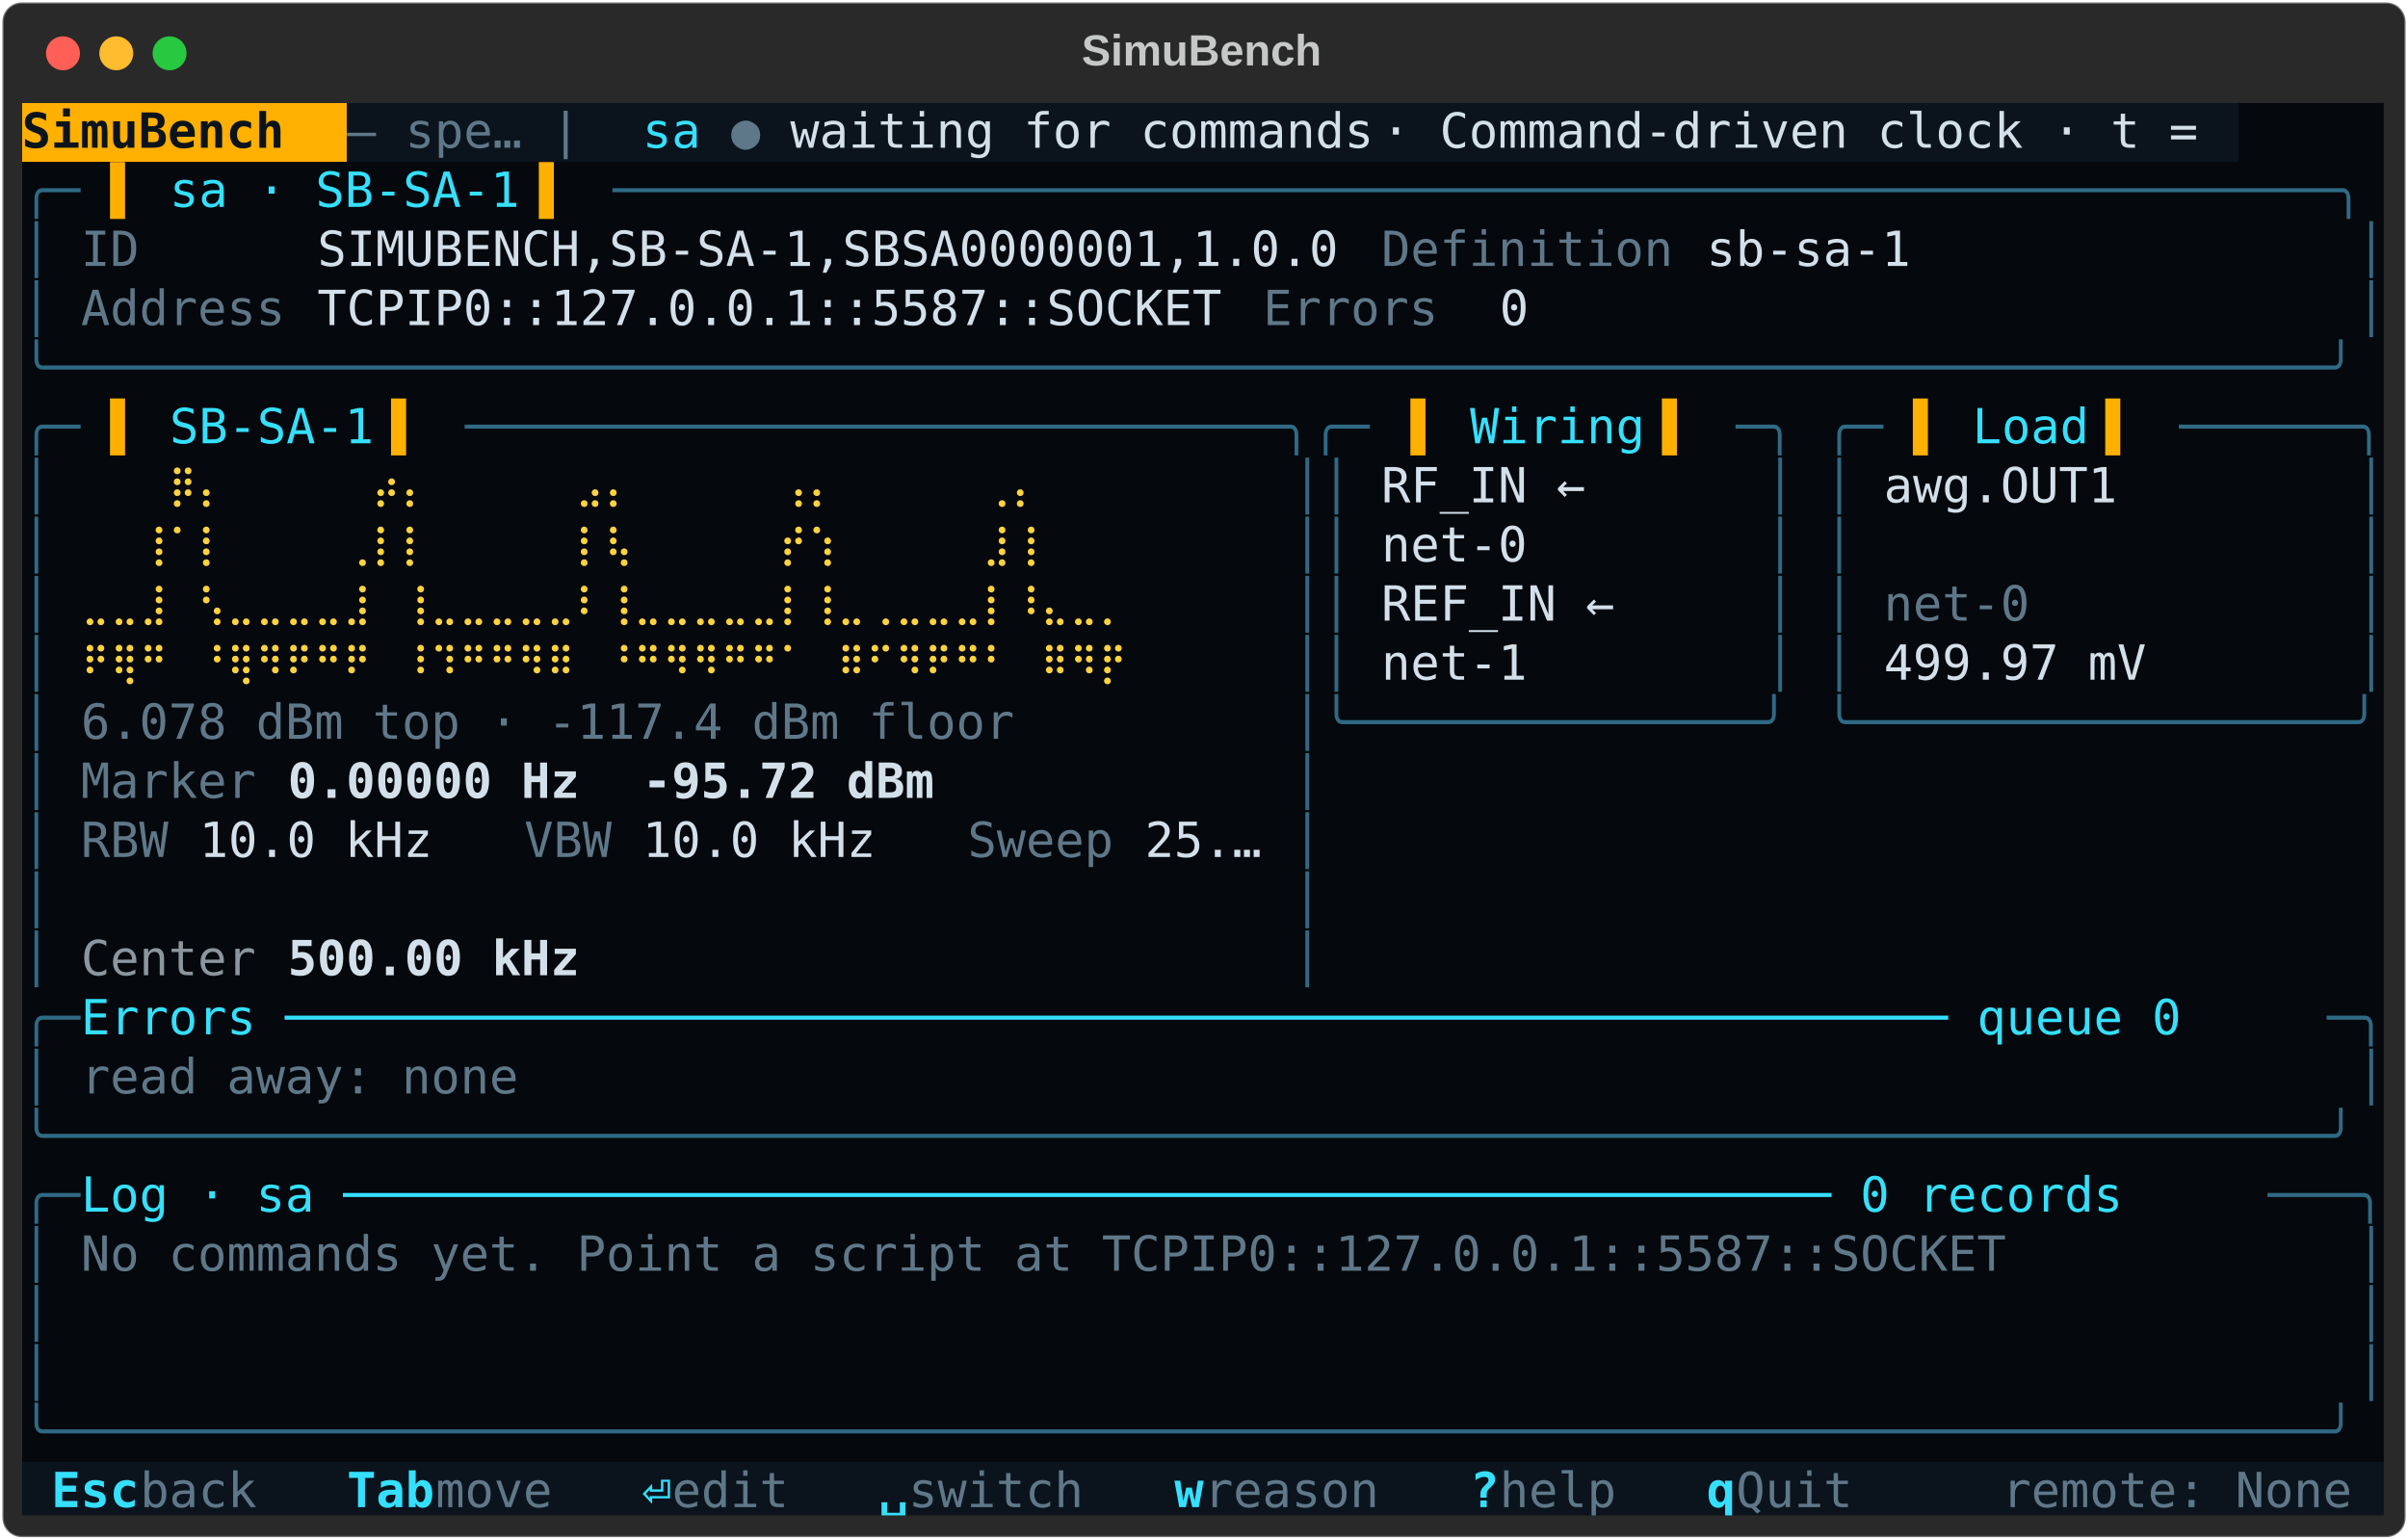
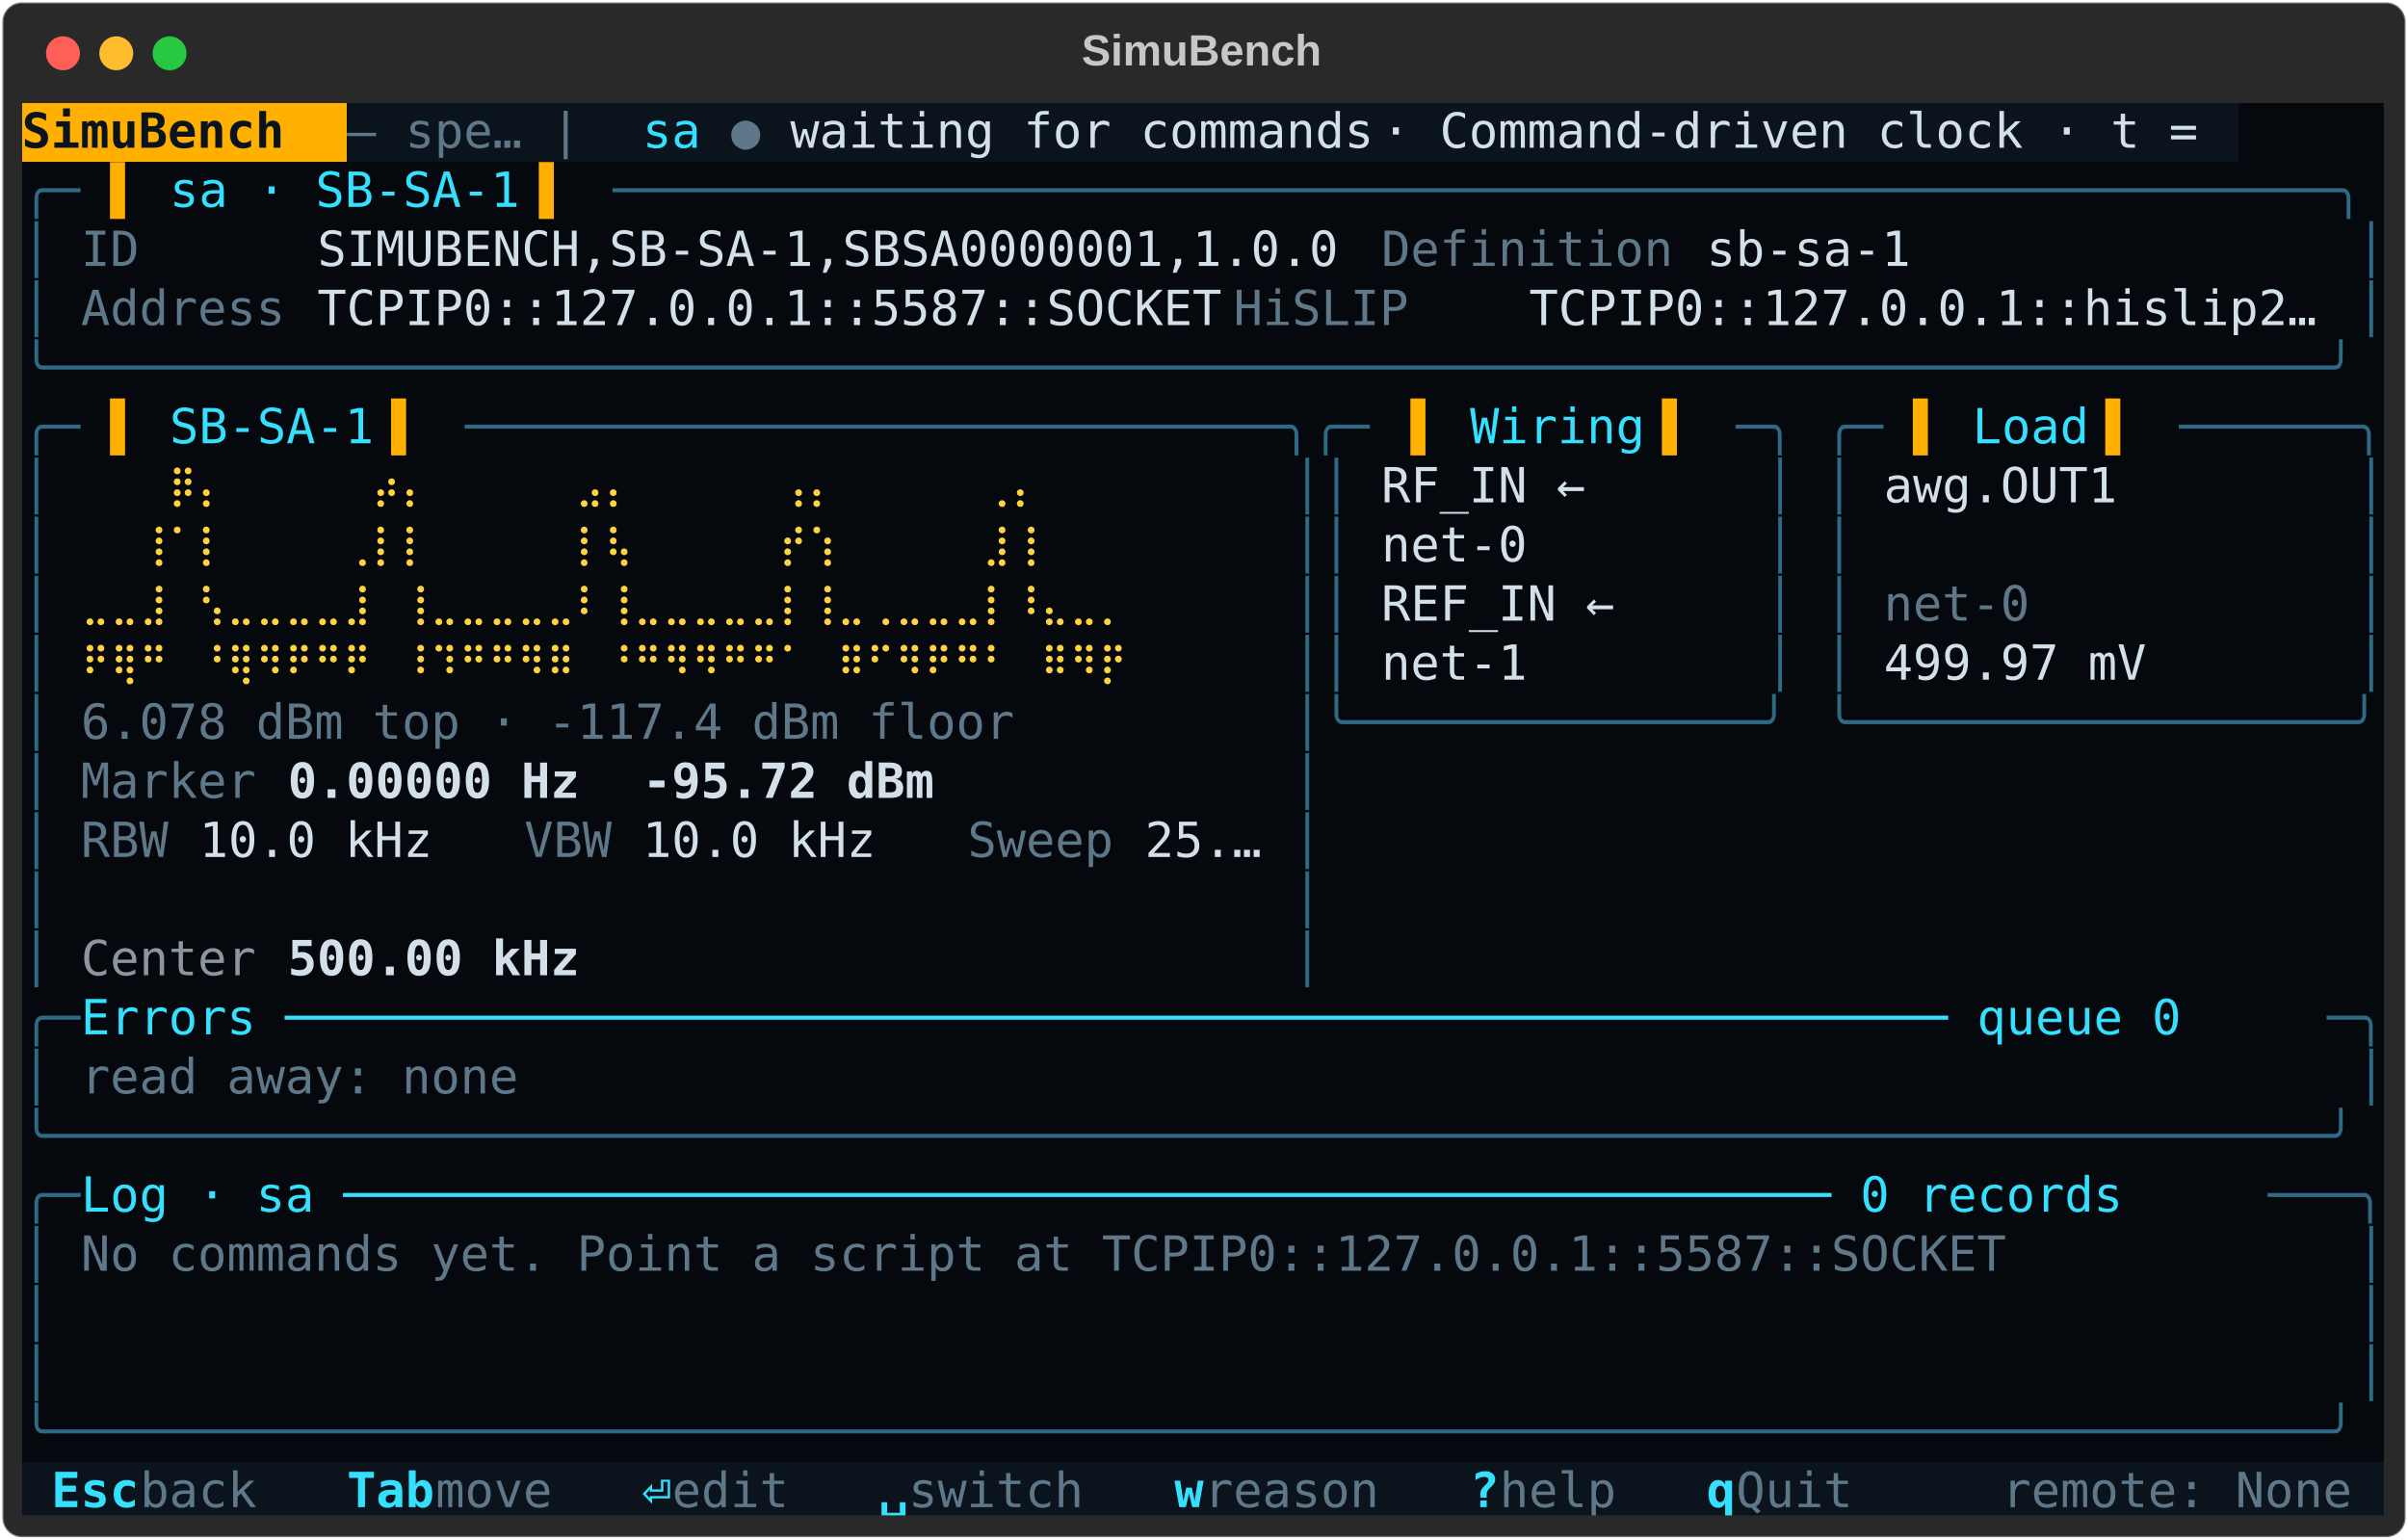
<svg xmlns="http://www.w3.org/2000/svg" class="rich-terminal" viewBox="0 0 994 635.6">
  <style>

    @font-face {
        font-family: "Fira Code";
        src: local("FiraCode-Regular"),
                url("https://cdnjs.cloudflare.com/ajax/libs/firacode/6.2.0/woff2/FiraCode-Regular.woff2") format("woff2"),
                url("https://cdnjs.cloudflare.com/ajax/libs/firacode/6.2.0/woff/FiraCode-Regular.woff") format("woff");
        font-style: normal;
        font-weight: 400;
    }
    @font-face {
        font-family: "Fira Code";
        src: local("FiraCode-Bold"),
                url("https://cdnjs.cloudflare.com/ajax/libs/firacode/6.2.0/woff2/FiraCode-Bold.woff2") format("woff2"),
                url("https://cdnjs.cloudflare.com/ajax/libs/firacode/6.2.0/woff/FiraCode-Bold.woff") format("woff");
        font-style: bold;
        font-weight: 700;
    }

    .terminal-matrix {
        font-family: Fira Code, monospace;
        font-size: 20px;
        line-height: 24.4px;
        font-variant-east-asian: full-width;
    }

    .terminal-title {
        font-size: 18px;
        font-weight: bold;
        font-family: arial;
    }

    .terminal-r1 { fill: #0b141c;font-weight: bold }
.terminal-r2 { fill: #5f7889 }
.terminal-r3 { fill: #35e0ff }
.terminal-r4 { fill: #d3e0ea }
.terminal-r5 { fill: #c5c8c6 }
.terminal-r6 { fill: #2f6a85 }
.terminal-r7 { fill: #ffb000 }
.terminal-r8 { fill: #ffd23f }
.terminal-r9 { fill: #d3e0ea;font-weight: bold }
.terminal-r10 { fill: #8c969e }
.terminal-r11 { fill: #35e0ff;font-weight: bold }
    </style>
  <defs>
    <clipPath id="terminal-clip-terminal">
      <rect x="0" y="0" width="975.0" height="584.6" />
    </clipPath>
    <clipPath id="terminal-line-0">
      <rect x="0" y="1.5" width="976" height="24.65" />
    </clipPath>
    <clipPath id="terminal-line-1">
      <rect x="0" y="25.9" width="976" height="24.65" />
    </clipPath>
    <clipPath id="terminal-line-2">
      <rect x="0" y="50.3" width="976" height="24.65" />
    </clipPath>
    <clipPath id="terminal-line-3">
      <rect x="0" y="74.7" width="976" height="24.65" />
    </clipPath>
    <clipPath id="terminal-line-4">
      <rect x="0" y="99.1" width="976" height="24.65" />
    </clipPath>
    <clipPath id="terminal-line-5">
      <rect x="0" y="123.5" width="976" height="24.65" />
    </clipPath>
    <clipPath id="terminal-line-6">
      <rect x="0" y="147.9" width="976" height="24.65" />
    </clipPath>
    <clipPath id="terminal-line-7">
      <rect x="0" y="172.3" width="976" height="24.65" />
    </clipPath>
    <clipPath id="terminal-line-8">
      <rect x="0" y="196.7" width="976" height="24.65" />
    </clipPath>
    <clipPath id="terminal-line-9">
      <rect x="0" y="221.1" width="976" height="24.65" />
    </clipPath>
    <clipPath id="terminal-line-10">
      <rect x="0" y="245.5" width="976" height="24.65" />
    </clipPath>
    <clipPath id="terminal-line-11">
      <rect x="0" y="269.9" width="976" height="24.65" />
    </clipPath>
    <clipPath id="terminal-line-12">
      <rect x="0" y="294.3" width="976" height="24.65" />
    </clipPath>
    <clipPath id="terminal-line-13">
      <rect x="0" y="318.7" width="976" height="24.65" />
    </clipPath>
    <clipPath id="terminal-line-14">
      <rect x="0" y="343.1" width="976" height="24.65" />
    </clipPath>
    <clipPath id="terminal-line-15">
      <rect x="0" y="367.5" width="976" height="24.65" />
    </clipPath>
    <clipPath id="terminal-line-16">
      <rect x="0" y="391.9" width="976" height="24.65" />
    </clipPath>
    <clipPath id="terminal-line-17">
      <rect x="0" y="416.3" width="976" height="24.65" />
    </clipPath>
    <clipPath id="terminal-line-18">
      <rect x="0" y="440.7" width="976" height="24.65" />
    </clipPath>
    <clipPath id="terminal-line-19">
      <rect x="0" y="465.1" width="976" height="24.65" />
    </clipPath>
    <clipPath id="terminal-line-20">
      <rect x="0" y="489.5" width="976" height="24.65" />
    </clipPath>
    <clipPath id="terminal-line-21">
      <rect x="0" y="513.9" width="976" height="24.65" />
    </clipPath>
    <clipPath id="terminal-line-22">
      <rect x="0" y="538.3" width="976" height="24.65" />
    </clipPath>
  </defs>
  <rect fill="#292929" stroke="rgba(255,255,255,0.35)" stroke-width="1" x="1" y="1" width="992" height="633.6" rx="8" />
  <text class="terminal-title" fill="#c5c8c6" text-anchor="middle" x="496" y="27">SimuBench</text>
  <g transform="translate(26,22)">
    <circle cx="0" cy="0" r="7" fill="#ff5f57" />
    <circle cx="22" cy="0" r="7" fill="#febc2e" />
    <circle cx="44" cy="0" r="7" fill="#28c840" />
  </g>
  <g transform="translate(9, 41)" clip-path="url(#terminal-clip-terminal)">
    <rect fill="#ffb000" x="0" y="1.5" width="134.2" height="24.65" shape-rendering="crispEdges" />
    <rect fill="#0b141c" x="134.2" y="1.5" width="122" height="24.65" shape-rendering="crispEdges" />
    <rect fill="#0b141c" x="256.2" y="1.5" width="24.4" height="24.65" shape-rendering="crispEdges" />
    <rect fill="#0b141c" x="280.6" y="1.5" width="12.2" height="24.65" shape-rendering="crispEdges" />
    <rect fill="#0b141c" x="292.8" y="1.5" width="24.4" height="24.65" shape-rendering="crispEdges" />
    <rect fill="#0b141c" x="317.2" y="1.5" width="244" height="24.65" shape-rendering="crispEdges" />
    <rect fill="#0b141c" x="561.2" y="1.5" width="353.8" height="24.65" shape-rendering="crispEdges" />
    <rect fill="#05080c" x="915" y="1.5" width="61" height="24.65" shape-rendering="crispEdges" />
    <rect fill="#05080c" x="0" y="25.9" width="24.4" height="24.65" shape-rendering="crispEdges" />
    <rect fill="#05080c" x="24.4" y="25.9" width="12.2" height="24.65" shape-rendering="crispEdges" />
    <rect fill="#05080c" x="36.6" y="25.9" width="24.4" height="24.65" shape-rendering="crispEdges" />
    <rect fill="#05080c" x="61" y="25.9" width="146.4" height="24.65" shape-rendering="crispEdges" />
    <rect fill="#05080c" x="207.4" y="25.9" width="24.4" height="24.65" shape-rendering="crispEdges" />
    <rect fill="#05080c" x="231.8" y="25.9" width="12.2" height="24.65" shape-rendering="crispEdges" />
    <rect fill="#05080c" x="244" y="25.9" width="732" height="24.65" shape-rendering="crispEdges" />
    <rect fill="#05080c" x="0" y="50.3" width="12.2" height="24.65" shape-rendering="crispEdges" />
    <rect fill="#05080c" x="12.2" y="50.3" width="12.2" height="24.65" shape-rendering="crispEdges" />
    <rect fill="#05080c" x="24.4" y="50.3" width="97.6" height="24.65" shape-rendering="crispEdges" />
    <rect fill="#05080c" x="122" y="50.3" width="439.2" height="24.65" shape-rendering="crispEdges" />
    <rect fill="#05080c" x="561.2" y="50.3" width="134.2" height="24.65" shape-rendering="crispEdges" />
    <rect fill="#05080c" x="695.4" y="50.3" width="256.2" height="24.65" shape-rendering="crispEdges" />
    <rect fill="#05080c" x="951.6" y="50.3" width="12.2" height="24.65" shape-rendering="crispEdges" />
    <rect fill="#05080c" x="963.8" y="50.3" width="12.2" height="24.65" shape-rendering="crispEdges" />
    <rect fill="#05080c" x="0" y="74.7" width="12.2" height="24.65" shape-rendering="crispEdges" />
    <rect fill="#05080c" x="12.2" y="74.7" width="12.2" height="24.65" shape-rendering="crispEdges" />
    <rect fill="#05080c" x="24.4" y="74.7" width="97.6" height="24.65" shape-rendering="crispEdges" />
-     <rect fill="#05080c" x="122" y="74.7" width="390.4" height="24.65" shape-rendering="crispEdges" />
-     <rect fill="#05080c" x="512.4" y="74.7" width="97.6" height="24.65" shape-rendering="crispEdges" />
-     <rect fill="#05080c" x="610" y="74.7" width="341.6" height="24.65" shape-rendering="crispEdges" />
+     <rect fill="#05080c" x="122" y="74.7" width="378.2" height="24.65" shape-rendering="crispEdges" />
+     <rect fill="#05080c" x="500.2" y="74.7" width="122" height="24.65" shape-rendering="crispEdges" />
+     <rect fill="#05080c" x="622.2" y="74.7" width="329.4" height="24.65" shape-rendering="crispEdges" />
    <rect fill="#05080c" x="951.6" y="74.7" width="12.2" height="24.65" shape-rendering="crispEdges" />
    <rect fill="#05080c" x="963.8" y="74.7" width="12.2" height="24.65" shape-rendering="crispEdges" />
    <rect fill="#05080c" x="0" y="99.1" width="976" height="24.65" shape-rendering="crispEdges" />
    <rect fill="#05080c" x="0" y="123.5" width="24.4" height="24.65" shape-rendering="crispEdges" />
    <rect fill="#05080c" x="24.4" y="123.5" width="12.2" height="24.65" shape-rendering="crispEdges" />
    <rect fill="#05080c" x="36.6" y="123.5" width="24.4" height="24.65" shape-rendering="crispEdges" />
    <rect fill="#05080c" x="61" y="123.5" width="85.4" height="24.65" shape-rendering="crispEdges" />
    <rect fill="#05080c" x="146.4" y="123.5" width="24.4" height="24.65" shape-rendering="crispEdges" />
    <rect fill="#05080c" x="170.8" y="123.5" width="12.2" height="24.65" shape-rendering="crispEdges" />
    <rect fill="#05080c" x="183" y="123.5" width="378.2" height="24.65" shape-rendering="crispEdges" />
    <rect fill="#05080c" x="561.2" y="123.5" width="12.2" height="24.65" shape-rendering="crispEdges" />
    <rect fill="#05080c" x="573.4" y="123.5" width="24.4" height="24.65" shape-rendering="crispEdges" />
    <rect fill="#05080c" x="597.8" y="123.5" width="73.2" height="24.65" shape-rendering="crispEdges" />
    <rect fill="#05080c" x="671" y="123.5" width="24.4" height="24.65" shape-rendering="crispEdges" />
    <rect fill="#05080c" x="695.4" y="123.5" width="12.2" height="24.65" shape-rendering="crispEdges" />
    <rect fill="#05080c" x="707.6" y="123.5" width="24.4" height="24.65" shape-rendering="crispEdges" />
    <rect fill="#05080c" x="732" y="123.5" width="12.2" height="24.65" shape-rendering="crispEdges" />
    <rect fill="#05080c" x="744.2" y="123.5" width="24.4" height="24.65" shape-rendering="crispEdges" />
    <rect fill="#05080c" x="768.6" y="123.5" width="12.2" height="24.65" shape-rendering="crispEdges" />
    <rect fill="#05080c" x="780.8" y="123.5" width="24.4" height="24.65" shape-rendering="crispEdges" />
    <rect fill="#05080c" x="805.2" y="123.5" width="48.8" height="24.65" shape-rendering="crispEdges" />
    <rect fill="#05080c" x="854" y="123.5" width="24.4" height="24.65" shape-rendering="crispEdges" />
    <rect fill="#05080c" x="878.4" y="123.5" width="12.2" height="24.65" shape-rendering="crispEdges" />
    <rect fill="#05080c" x="890.6" y="123.5" width="85.4" height="24.65" shape-rendering="crispEdges" />
    <rect fill="#05080c" x="0" y="147.9" width="12.2" height="24.65" shape-rendering="crispEdges" />
    <rect fill="#05080c" x="12.2" y="147.9" width="12.2" height="24.65" shape-rendering="crispEdges" />
    <rect fill="#05080c" x="24.4" y="147.9" width="439.2" height="24.65" shape-rendering="crispEdges" />
    <rect fill="#05080c" x="463.6" y="147.9" width="48.8" height="24.65" shape-rendering="crispEdges" />
    <rect fill="#05080c" x="512.4" y="147.9" width="12.2" height="24.65" shape-rendering="crispEdges" />
    <rect fill="#05080c" x="524.6" y="147.9" width="24.4" height="24.65" shape-rendering="crispEdges" />
    <rect fill="#05080c" x="549" y="147.9" width="12.2" height="24.65" shape-rendering="crispEdges" />
    <rect fill="#05080c" x="561.2" y="147.9" width="85.4" height="24.65" shape-rendering="crispEdges" />
    <rect fill="#05080c" x="646.6" y="147.9" width="73.2" height="24.65" shape-rendering="crispEdges" />
    <rect fill="#05080c" x="719.8" y="147.9" width="12.2" height="24.65" shape-rendering="crispEdges" />
    <rect fill="#05080c" x="732" y="147.9" width="12.2" height="24.65" shape-rendering="crispEdges" />
    <rect fill="#05080c" x="744.2" y="147.9" width="12.2" height="24.65" shape-rendering="crispEdges" />
    <rect fill="#05080c" x="756.4" y="147.9" width="12.2" height="24.65" shape-rendering="crispEdges" />
    <rect fill="#05080c" x="768.6" y="147.9" width="170.8" height="24.65" shape-rendering="crispEdges" />
    <rect fill="#05080c" x="939.4" y="147.9" width="24.4" height="24.65" shape-rendering="crispEdges" />
    <rect fill="#05080c" x="963.8" y="147.9" width="12.2" height="24.65" shape-rendering="crispEdges" />
    <rect fill="#05080c" x="0" y="172.3" width="12.2" height="24.65" shape-rendering="crispEdges" />
    <rect fill="#05080c" x="12.2" y="172.3" width="12.2" height="24.65" shape-rendering="crispEdges" />
    <rect fill="#05080c" x="24.4" y="172.3" width="439.2" height="24.65" shape-rendering="crispEdges" />
    <rect fill="#05080c" x="463.6" y="172.3" width="48.8" height="24.65" shape-rendering="crispEdges" />
    <rect fill="#05080c" x="512.4" y="172.3" width="12.2" height="24.65" shape-rendering="crispEdges" />
    <rect fill="#05080c" x="524.6" y="172.3" width="24.4" height="24.65" shape-rendering="crispEdges" />
    <rect fill="#05080c" x="549" y="172.3" width="12.2" height="24.65" shape-rendering="crispEdges" />
    <rect fill="#05080c" x="561.2" y="172.3" width="73.2" height="24.65" shape-rendering="crispEdges" />
    <rect fill="#05080c" x="634.4" y="172.3" width="85.4" height="24.65" shape-rendering="crispEdges" />
    <rect fill="#05080c" x="719.8" y="172.3" width="12.2" height="24.65" shape-rendering="crispEdges" />
    <rect fill="#05080c" x="732" y="172.3" width="12.2" height="24.65" shape-rendering="crispEdges" />
    <rect fill="#05080c" x="744.2" y="172.3" width="12.2" height="24.65" shape-rendering="crispEdges" />
    <rect fill="#05080c" x="756.4" y="172.3" width="12.2" height="24.65" shape-rendering="crispEdges" />
    <rect fill="#05080c" x="768.6" y="172.3" width="170.8" height="24.65" shape-rendering="crispEdges" />
    <rect fill="#05080c" x="939.4" y="172.3" width="24.4" height="24.65" shape-rendering="crispEdges" />
    <rect fill="#05080c" x="963.8" y="172.3" width="12.2" height="24.65" shape-rendering="crispEdges" />
    <rect fill="#05080c" x="0" y="196.7" width="12.2" height="24.65" shape-rendering="crispEdges" />
    <rect fill="#05080c" x="12.2" y="196.7" width="12.2" height="24.65" shape-rendering="crispEdges" />
    <rect fill="#05080c" x="24.4" y="196.7" width="439.2" height="24.65" shape-rendering="crispEdges" />
    <rect fill="#05080c" x="463.6" y="196.7" width="48.8" height="24.65" shape-rendering="crispEdges" />
    <rect fill="#05080c" x="512.4" y="196.7" width="12.2" height="24.65" shape-rendering="crispEdges" />
    <rect fill="#05080c" x="524.6" y="196.7" width="24.4" height="24.65" shape-rendering="crispEdges" />
    <rect fill="#05080c" x="549" y="196.7" width="12.2" height="24.65" shape-rendering="crispEdges" />
    <rect fill="#05080c" x="561.2" y="196.7" width="97.6" height="24.65" shape-rendering="crispEdges" />
    <rect fill="#05080c" x="658.8" y="196.7" width="61" height="24.65" shape-rendering="crispEdges" />
    <rect fill="#05080c" x="719.8" y="196.7" width="12.2" height="24.65" shape-rendering="crispEdges" />
    <rect fill="#05080c" x="732" y="196.7" width="12.2" height="24.65" shape-rendering="crispEdges" />
    <rect fill="#05080c" x="744.2" y="196.7" width="12.2" height="24.65" shape-rendering="crispEdges" />
    <rect fill="#05080c" x="756.4" y="196.7" width="12.2" height="24.65" shape-rendering="crispEdges" />
    <rect fill="#05080c" x="768.6" y="196.7" width="61" height="24.65" shape-rendering="crispEdges" />
    <rect fill="#05080c" x="829.6" y="196.7" width="109.8" height="24.65" shape-rendering="crispEdges" />
    <rect fill="#05080c" x="939.4" y="196.7" width="24.4" height="24.65" shape-rendering="crispEdges" />
    <rect fill="#05080c" x="963.8" y="196.7" width="12.2" height="24.65" shape-rendering="crispEdges" />
    <rect fill="#05080c" x="0" y="221.1" width="12.2" height="24.65" shape-rendering="crispEdges" />
    <rect fill="#05080c" x="12.2" y="221.1" width="12.2" height="24.65" shape-rendering="crispEdges" />
    <rect fill="#05080c" x="24.4" y="221.1" width="439.2" height="24.65" shape-rendering="crispEdges" />
    <rect fill="#05080c" x="463.6" y="221.1" width="48.8" height="24.65" shape-rendering="crispEdges" />
    <rect fill="#05080c" x="512.4" y="221.1" width="12.2" height="24.65" shape-rendering="crispEdges" />
    <rect fill="#05080c" x="524.6" y="221.1" width="24.4" height="24.65" shape-rendering="crispEdges" />
    <rect fill="#05080c" x="549" y="221.1" width="12.2" height="24.65" shape-rendering="crispEdges" />
    <rect fill="#05080c" x="561.2" y="221.1" width="61" height="24.65" shape-rendering="crispEdges" />
    <rect fill="#05080c" x="622.2" y="221.1" width="97.6" height="24.65" shape-rendering="crispEdges" />
    <rect fill="#05080c" x="719.8" y="221.1" width="12.2" height="24.65" shape-rendering="crispEdges" />
    <rect fill="#05080c" x="732" y="221.1" width="12.2" height="24.65" shape-rendering="crispEdges" />
    <rect fill="#05080c" x="744.2" y="221.1" width="12.2" height="24.65" shape-rendering="crispEdges" />
    <rect fill="#05080c" x="756.4" y="221.1" width="12.2" height="24.65" shape-rendering="crispEdges" />
    <rect fill="#05080c" x="768.6" y="221.1" width="170.8" height="24.65" shape-rendering="crispEdges" />
    <rect fill="#05080c" x="939.4" y="221.1" width="24.4" height="24.65" shape-rendering="crispEdges" />
    <rect fill="#05080c" x="963.8" y="221.1" width="12.2" height="24.65" shape-rendering="crispEdges" />
    <rect fill="#05080c" x="0" y="245.5" width="12.2" height="24.65" shape-rendering="crispEdges" />
    <rect fill="#05080c" x="12.2" y="245.5" width="12.2" height="24.65" shape-rendering="crispEdges" />
    <rect fill="#05080c" x="24.4" y="245.5" width="390.4" height="24.65" shape-rendering="crispEdges" />
    <rect fill="#05080c" x="414.8" y="245.5" width="97.6" height="24.65" shape-rendering="crispEdges" />
    <rect fill="#05080c" x="512.4" y="245.5" width="12.2" height="24.65" shape-rendering="crispEdges" />
    <rect fill="#05080c" x="524.6" y="245.5" width="207.4" height="24.65" shape-rendering="crispEdges" />
    <rect fill="#05080c" x="732" y="245.5" width="12.2" height="24.65" shape-rendering="crispEdges" />
    <rect fill="#05080c" x="744.2" y="245.5" width="231.8" height="24.65" shape-rendering="crispEdges" />
    <rect fill="#05080c" x="0" y="269.9" width="12.2" height="24.65" shape-rendering="crispEdges" />
    <rect fill="#05080c" x="12.2" y="269.9" width="12.2" height="24.65" shape-rendering="crispEdges" />
    <rect fill="#05080c" x="24.4" y="269.9" width="85.4" height="24.65" shape-rendering="crispEdges" />
    <rect fill="#05080c" x="109.8" y="269.9" width="122" height="24.65" shape-rendering="crispEdges" />
    <rect fill="#05080c" x="231.8" y="269.9" width="24.4" height="24.65" shape-rendering="crispEdges" />
    <rect fill="#05080c" x="256.2" y="269.9" width="122" height="24.65" shape-rendering="crispEdges" />
    <rect fill="#05080c" x="378.2" y="269.9" width="134.2" height="24.65" shape-rendering="crispEdges" />
    <rect fill="#05080c" x="512.4" y="269.9" width="12.2" height="24.65" shape-rendering="crispEdges" />
    <rect fill="#05080c" x="524.6" y="269.9" width="12.2" height="24.65" shape-rendering="crispEdges" />
    <rect fill="#05080c" x="536.8" y="269.9" width="439.2" height="24.65" shape-rendering="crispEdges" />
    <rect fill="#05080c" x="0" y="294.3" width="12.2" height="24.65" shape-rendering="crispEdges" />
    <rect fill="#05080c" x="12.2" y="294.3" width="12.2" height="24.65" shape-rendering="crispEdges" />
    <rect fill="#05080c" x="24.4" y="294.3" width="48.8" height="24.65" shape-rendering="crispEdges" />
    <rect fill="#05080c" x="73.2" y="294.3" width="134.2" height="24.65" shape-rendering="crispEdges" />
    <rect fill="#05080c" x="207.4" y="294.3" width="48.8" height="24.65" shape-rendering="crispEdges" />
    <rect fill="#05080c" x="256.2" y="294.3" width="134.2" height="24.65" shape-rendering="crispEdges" />
    <rect fill="#05080c" x="390.4" y="294.3" width="73.2" height="24.65" shape-rendering="crispEdges" />
    <rect fill="#05080c" x="463.6" y="294.3" width="48.8" height="24.65" shape-rendering="crispEdges" />
    <rect fill="#05080c" x="512.4" y="294.3" width="12.2" height="24.65" shape-rendering="crispEdges" />
    <rect fill="#05080c" x="524.6" y="294.3" width="12.2" height="24.65" shape-rendering="crispEdges" />
    <rect fill="#05080c" x="536.8" y="294.3" width="439.2" height="24.65" shape-rendering="crispEdges" />
    <rect fill="#05080c" x="0" y="318.7" width="12.2" height="24.65" shape-rendering="crispEdges" />
    <rect fill="#05080c" x="12.2" y="318.7" width="12.2" height="24.65" shape-rendering="crispEdges" />
    <rect fill="#05080c" x="24.4" y="318.7" width="488" height="24.65" shape-rendering="crispEdges" />
    <rect fill="#05080c" x="512.4" y="318.7" width="12.2" height="24.65" shape-rendering="crispEdges" />
    <rect fill="#05080c" x="524.6" y="318.7" width="12.2" height="24.65" shape-rendering="crispEdges" />
    <rect fill="#05080c" x="536.8" y="318.7" width="439.2" height="24.65" shape-rendering="crispEdges" />
    <rect fill="#05080c" x="0" y="343.1" width="12.2" height="24.65" shape-rendering="crispEdges" />
    <rect fill="#05080c" x="12.2" y="343.1" width="12.2" height="24.65" shape-rendering="crispEdges" />
    <rect fill="#05080c" x="24.4" y="343.1" width="73.2" height="24.65" shape-rendering="crispEdges" />
    <rect fill="#05080c" x="97.6" y="343.1" width="12.2" height="24.65" shape-rendering="crispEdges" />
    <rect fill="#05080c" x="109.8" y="343.1" width="122" height="24.65" shape-rendering="crispEdges" />
    <rect fill="#05080c" x="231.8" y="343.1" width="292.8" height="24.65" shape-rendering="crispEdges" />
    <rect fill="#05080c" x="524.6" y="343.1" width="12.2" height="24.65" shape-rendering="crispEdges" />
    <rect fill="#05080c" x="536.8" y="343.1" width="439.2" height="24.65" shape-rendering="crispEdges" />
    <rect fill="#05080c" x="0" y="367.5" width="24.4" height="24.65" shape-rendering="crispEdges" />
    <rect fill="#05080c" x="24.4" y="367.5" width="927.2" height="24.65" shape-rendering="crispEdges" />
    <rect fill="#05080c" x="951.6" y="367.5" width="24.4" height="24.65" shape-rendering="crispEdges" />
    <rect fill="#05080c" x="0" y="391.9" width="12.2" height="24.65" shape-rendering="crispEdges" />
    <rect fill="#05080c" x="12.2" y="391.9" width="12.2" height="24.65" shape-rendering="crispEdges" />
    <rect fill="#05080c" x="24.4" y="391.9" width="183" height="24.65" shape-rendering="crispEdges" />
    <rect fill="#05080c" x="207.4" y="391.9" width="744.2" height="24.65" shape-rendering="crispEdges" />
    <rect fill="#05080c" x="951.6" y="391.9" width="12.2" height="24.65" shape-rendering="crispEdges" />
    <rect fill="#05080c" x="963.8" y="391.9" width="12.2" height="24.65" shape-rendering="crispEdges" />
    <rect fill="#05080c" x="0" y="416.3" width="976" height="24.65" shape-rendering="crispEdges" />
    <rect fill="#05080c" x="0" y="440.7" width="24.4" height="24.65" shape-rendering="crispEdges" />
    <rect fill="#05080c" x="24.4" y="440.7" width="902.8" height="24.65" shape-rendering="crispEdges" />
    <rect fill="#05080c" x="927.2" y="440.7" width="48.8" height="24.65" shape-rendering="crispEdges" />
    <rect fill="#05080c" x="0" y="465.1" width="12.2" height="24.65" shape-rendering="crispEdges" />
    <rect fill="#05080c" x="12.2" y="465.1" width="12.2" height="24.65" shape-rendering="crispEdges" />
    <rect fill="#05080c" x="24.4" y="465.1" width="805.2" height="24.65" shape-rendering="crispEdges" />
    <rect fill="#05080c" x="829.6" y="465.1" width="134.2" height="24.65" shape-rendering="crispEdges" />
    <rect fill="#05080c" x="963.8" y="465.1" width="12.2" height="24.65" shape-rendering="crispEdges" />
    <rect fill="#05080c" x="0" y="489.5" width="12.2" height="24.65" shape-rendering="crispEdges" />
    <rect fill="#05080c" x="12.2" y="489.5" width="951.6" height="24.65" shape-rendering="crispEdges" />
    <rect fill="#05080c" x="963.8" y="489.5" width="12.2" height="24.65" shape-rendering="crispEdges" />
    <rect fill="#05080c" x="0" y="513.9" width="12.2" height="24.65" shape-rendering="crispEdges" />
    <rect fill="#05080c" x="12.2" y="513.9" width="951.6" height="24.65" shape-rendering="crispEdges" />
    <rect fill="#05080c" x="963.8" y="513.9" width="12.2" height="24.65" shape-rendering="crispEdges" />
    <rect fill="#05080c" x="0" y="538.3" width="976" height="24.65" shape-rendering="crispEdges" />
    <rect fill="#0b141c" x="0" y="562.7" width="12.2" height="24.65" shape-rendering="crispEdges" />
    <rect fill="#0b141c" x="12.2" y="562.7" width="36.6" height="24.65" shape-rendering="crispEdges" />
    <rect fill="#0b141c" x="48.8" y="562.7" width="85.4" height="24.65" shape-rendering="crispEdges" />
    <rect fill="#0b141c" x="134.2" y="562.7" width="36.6" height="24.65" shape-rendering="crispEdges" />
    <rect fill="#0b141c" x="170.8" y="562.7" width="85.4" height="24.65" shape-rendering="crispEdges" />
    <rect fill="#0b141c" x="256.2" y="562.7" width="12.2" height="24.65" shape-rendering="crispEdges" />
    <rect fill="#0b141c" x="268.4" y="562.7" width="85.4" height="24.65" shape-rendering="crispEdges" />
    <rect fill="#0b141c" x="353.8" y="562.7" width="12.2" height="24.65" shape-rendering="crispEdges" />
    <rect fill="#0b141c" x="366" y="562.7" width="109.8" height="24.65" shape-rendering="crispEdges" />
    <rect fill="#0b141c" x="475.8" y="562.7" width="12.2" height="24.65" shape-rendering="crispEdges" />
    <rect fill="#0b141c" x="488" y="562.7" width="109.8" height="24.65" shape-rendering="crispEdges" />
    <rect fill="#0b141c" x="597.8" y="562.7" width="12.2" height="24.65" shape-rendering="crispEdges" />
    <rect fill="#0b141c" x="610" y="562.7" width="85.4" height="24.65" shape-rendering="crispEdges" />
    <rect fill="#0b141c" x="695.4" y="562.7" width="12.2" height="24.65" shape-rendering="crispEdges" />
    <rect fill="#0b141c" x="707.6" y="562.7" width="85.4" height="24.65" shape-rendering="crispEdges" />
    <rect fill="#0b141c" x="793" y="562.7" width="24.4" height="24.65" shape-rendering="crispEdges" />
    <rect fill="#0b141c" x="817.4" y="562.7" width="158.6" height="24.65" shape-rendering="crispEdges" />
    <g class="terminal-matrix">
      <text class="terminal-r1" x="0" y="20" textLength="134.2" clip-path="url(#terminal-line-0)"> SimuBench </text>
      <text class="terminal-r2" x="134.2" y="20" textLength="122" clip-path="url(#terminal-line-0)"> — spe… | </text>
      <text class="terminal-r3" x="256.2" y="20" textLength="24.4" clip-path="url(#terminal-line-0)">sa</text>
      <text class="terminal-r2" x="292.8" y="20" textLength="24.4" clip-path="url(#terminal-line-0)">● </text>
      <text class="terminal-r4" x="317.2" y="20" textLength="244" clip-path="url(#terminal-line-0)">waiting for commands</text>
      <text class="terminal-r4" x="561.2" y="20" textLength="353.8" clip-path="url(#terminal-line-0)"> · Command-driven clock · t =</text>
      <text class="terminal-r5" x="976" y="20" textLength="12.2" clip-path="url(#terminal-line-0)">
</text>
      <text class="terminal-r6" x="0" y="44.4" textLength="24.4" clip-path="url(#terminal-line-1)">╭─</text>
      <text class="terminal-r7" x="36.6" y="44.4" textLength="24.4" clip-path="url(#terminal-line-1)">▌ </text>
      <text class="terminal-r3" x="61" y="44.4" textLength="146.4" clip-path="url(#terminal-line-1)">sa · SB-SA-1</text>
      <text class="terminal-r7" x="207.4" y="44.4" textLength="24.4" clip-path="url(#terminal-line-1)"> ▐</text>
      <text class="terminal-r6" x="244" y="44.4" textLength="732" clip-path="url(#terminal-line-1)">───────────────────────────────────────────────────────────╮</text>
      <text class="terminal-r5" x="976" y="44.4" textLength="12.2" clip-path="url(#terminal-line-1)">
</text>
      <text class="terminal-r6" x="0" y="68.8" textLength="12.2" clip-path="url(#terminal-line-2)">│</text>
      <text class="terminal-r2" x="24.4" y="68.8" textLength="97.6" clip-path="url(#terminal-line-2)">ID      </text>
      <text class="terminal-r4" x="122" y="68.8" textLength="439.2" clip-path="url(#terminal-line-2)">SIMUBENCH,SB-SA-1,SBSA0000001,1.0.0 </text>
      <text class="terminal-r2" x="561.2" y="68.8" textLength="134.2" clip-path="url(#terminal-line-2)">Definition </text>
      <text class="terminal-r4" x="695.4" y="68.8" textLength="256.2" clip-path="url(#terminal-line-2)">sb-sa-1              </text>
      <text class="terminal-r6" x="963.8" y="68.8" textLength="12.2" clip-path="url(#terminal-line-2)">│</text>
      <text class="terminal-r5" x="976" y="68.8" textLength="12.2" clip-path="url(#terminal-line-2)">
</text>
      <text class="terminal-r6" x="0" y="93.2" textLength="12.2" clip-path="url(#terminal-line-3)">│</text>
      <text class="terminal-r2" x="24.4" y="93.2" textLength="97.6" clip-path="url(#terminal-line-3)">Address </text>
-       <text class="terminal-r4" x="122" y="93.2" textLength="390.4" clip-path="url(#terminal-line-3)">TCPIP0::127.0.0.1::5587::SOCKET </text>
-       <text class="terminal-r2" x="512.4" y="93.2" textLength="97.6" clip-path="url(#terminal-line-3)">Errors  </text>
-       <text class="terminal-r4" x="610" y="93.2" textLength="341.6" clip-path="url(#terminal-line-3)">0                           </text>
+       <text class="terminal-r4" x="122" y="93.2" textLength="378.2" clip-path="url(#terminal-line-3)">TCPIP0::127.0.0.1::5587::SOCKET</text>
+       <text class="terminal-r2" x="500.2" y="93.2" textLength="122" clip-path="url(#terminal-line-3)">   HiSLIP </text>
+       <text class="terminal-r4" x="622.2" y="93.2" textLength="329.4" clip-path="url(#terminal-line-3)">TCPIP0::127.0.0.1::hislip2…</text>
      <text class="terminal-r6" x="963.8" y="93.2" textLength="12.2" clip-path="url(#terminal-line-3)">│</text>
      <text class="terminal-r5" x="976" y="93.2" textLength="12.2" clip-path="url(#terminal-line-3)">
</text>
      <text class="terminal-r6" x="0" y="117.6" textLength="976" clip-path="url(#terminal-line-4)">╰──────────────────────────────────────────────────────────────────────────────╯</text>
      <text class="terminal-r5" x="976" y="117.6" textLength="12.2" clip-path="url(#terminal-line-4)">
</text>
      <text class="terminal-r6" x="0" y="142" textLength="24.4" clip-path="url(#terminal-line-5)">╭─</text>
      <text class="terminal-r7" x="36.6" y="142" textLength="24.4" clip-path="url(#terminal-line-5)">▌ </text>
      <text class="terminal-r3" x="61" y="142" textLength="85.4" clip-path="url(#terminal-line-5)">SB-SA-1</text>
      <text class="terminal-r7" x="146.4" y="142" textLength="24.4" clip-path="url(#terminal-line-5)"> ▐</text>
      <text class="terminal-r6" x="183" y="142" textLength="378.2" clip-path="url(#terminal-line-5)">────────────────────────────╮╭─</text>
      <text class="terminal-r7" x="573.4" y="142" textLength="24.4" clip-path="url(#terminal-line-5)">▌ </text>
      <text class="terminal-r3" x="597.8" y="142" textLength="73.2" clip-path="url(#terminal-line-5)">Wiring</text>
      <text class="terminal-r7" x="671" y="142" textLength="24.4" clip-path="url(#terminal-line-5)"> ▐</text>
      <text class="terminal-r6" x="707.6" y="142" textLength="24.4" clip-path="url(#terminal-line-5)">─╮</text>
      <text class="terminal-r6" x="744.2" y="142" textLength="24.4" clip-path="url(#terminal-line-5)">╭─</text>
      <text class="terminal-r7" x="780.8" y="142" textLength="24.4" clip-path="url(#terminal-line-5)">▌ </text>
      <text class="terminal-r3" x="805.2" y="142" textLength="48.8" clip-path="url(#terminal-line-5)">Load</text>
      <text class="terminal-r7" x="854" y="142" textLength="24.4" clip-path="url(#terminal-line-5)"> ▐</text>
      <text class="terminal-r6" x="890.6" y="142" textLength="85.4" clip-path="url(#terminal-line-5)">──────╮</text>
      <text class="terminal-r5" x="976" y="142" textLength="12.2" clip-path="url(#terminal-line-5)">
</text>
      <text class="terminal-r6" x="0" y="166.4" textLength="12.2" clip-path="url(#terminal-line-6)">│</text>
      <text class="terminal-r8" x="24.4" y="166.4" textLength="439.2" clip-path="url(#terminal-line-6)">⠀⠀⠀⡿⡄⠀⠀⠀⠀⠀⡴⡄⠀⠀⠀⠀⠀⣠⡄⠀⠀⠀⠀⠀⢠⡄⠀⠀⠀⠀⠀⢀⡄⠀⠀⠀</text>
      <text class="terminal-r6" x="524.6" y="166.4" textLength="24.4" clip-path="url(#terminal-line-6)">││</text>
      <text class="terminal-r4" x="561.2" y="166.4" textLength="85.4" clip-path="url(#terminal-line-6)">RF_IN ←</text>
      <text class="terminal-r6" x="719.8" y="166.4" textLength="12.2" clip-path="url(#terminal-line-6)">│</text>
      <text class="terminal-r6" x="744.2" y="166.4" textLength="12.2" clip-path="url(#terminal-line-6)">│</text>
      <text class="terminal-r4" x="768.6" y="166.4" textLength="170.8" clip-path="url(#terminal-line-6)">awg.OUT1      </text>
      <text class="terminal-r6" x="963.8" y="166.4" textLength="12.2" clip-path="url(#terminal-line-6)">│</text>
      <text class="terminal-r5" x="976" y="166.4" textLength="12.2" clip-path="url(#terminal-line-6)">
</text>
      <text class="terminal-r6" x="0" y="190.8" textLength="12.2" clip-path="url(#terminal-line-7)">│</text>
      <text class="terminal-r8" x="24.4" y="190.8" textLength="439.2" clip-path="url(#terminal-line-7)">⠀⠀⢸⠁⡇⠀⠀⠀⠀⢀⡇⡇⠀⠀⠀⠀⠀⡇⢧⠀⠀⠀⠀⠀⡞⢱⠀⠀⠀⠀⠀⣸⢸⠀⠀⠀</text>
      <text class="terminal-r6" x="524.6" y="190.8" textLength="24.4" clip-path="url(#terminal-line-7)">││</text>
      <text class="terminal-r4" x="561.2" y="190.8" textLength="73.2" clip-path="url(#terminal-line-7)">net-0 </text>
      <text class="terminal-r6" x="719.8" y="190.8" textLength="12.2" clip-path="url(#terminal-line-7)">│</text>
      <text class="terminal-r6" x="744.2" y="190.8" textLength="12.2" clip-path="url(#terminal-line-7)">│</text>
      <text class="terminal-r6" x="963.8" y="190.8" textLength="12.2" clip-path="url(#terminal-line-7)">│</text>
      <text class="terminal-r5" x="976" y="190.8" textLength="12.2" clip-path="url(#terminal-line-7)">
</text>
      <text class="terminal-r6" x="0" y="215.2" textLength="12.2" clip-path="url(#terminal-line-8)">│</text>
      <text class="terminal-r8" x="24.4" y="215.2" textLength="439.2" clip-path="url(#terminal-line-8)">⣀⣀⣸⠀⢣⣀⣀⣀⣀⣸⠀⢸⣀⣀⣀⣀⣀⠇⢸⣀⣀⣀⣀⣀⡇⢸⣀⢀⣀⣀⣀⡇⠸⣄⣀⡀</text>
      <text class="terminal-r6" x="524.6" y="215.2" textLength="24.4" clip-path="url(#terminal-line-8)">││</text>
      <text class="terminal-r4" x="561.2" y="215.2" textLength="97.6" clip-path="url(#terminal-line-8)">REF_IN ←</text>
      <text class="terminal-r6" x="719.8" y="215.2" textLength="12.2" clip-path="url(#terminal-line-8)">│</text>
      <text class="terminal-r6" x="744.2" y="215.2" textLength="12.2" clip-path="url(#terminal-line-8)">│</text>
      <text class="terminal-r2" x="768.6" y="215.2" textLength="61" clip-path="url(#terminal-line-8)">net-0</text>
      <text class="terminal-r6" x="963.8" y="215.2" textLength="12.2" clip-path="url(#terminal-line-8)">│</text>
      <text class="terminal-r5" x="976" y="215.2" textLength="12.2" clip-path="url(#terminal-line-8)">
</text>
      <text class="terminal-r6" x="0" y="239.6" textLength="12.2" clip-path="url(#terminal-line-9)">│</text>
      <text class="terminal-r8" x="24.4" y="239.6" textLength="439.2" clip-path="url(#terminal-line-9)">⠟⢿⠛⠀⠘⢿⠻⠟⠛⠟⠀⠸⠹⠛⠛⠻⠿⠀⠘⠛⠻⠻⠛⠛⠁⠀⠿⠋⠻⠟⠛⠃⠀⠿⠻⡟</text>
      <text class="terminal-r6" x="524.6" y="239.6" textLength="24.4" clip-path="url(#terminal-line-9)">││</text>
      <text class="terminal-r4" x="561.2" y="239.6" textLength="61" clip-path="url(#terminal-line-9)">net-1</text>
      <text class="terminal-r6" x="719.8" y="239.6" textLength="12.2" clip-path="url(#terminal-line-9)">│</text>
      <text class="terminal-r6" x="744.2" y="239.6" textLength="12.2" clip-path="url(#terminal-line-9)">│</text>
      <text class="terminal-r4" x="768.6" y="239.6" textLength="170.8" clip-path="url(#terminal-line-9)">499.97 mV     </text>
      <text class="terminal-r6" x="963.8" y="239.6" textLength="12.2" clip-path="url(#terminal-line-9)">│</text>
      <text class="terminal-r5" x="976" y="239.6" textLength="12.2" clip-path="url(#terminal-line-9)">
</text>
      <text class="terminal-r6" x="0" y="264" textLength="12.2" clip-path="url(#terminal-line-10)">│</text>
      <text class="terminal-r2" x="24.4" y="264" textLength="390.4" clip-path="url(#terminal-line-10)">6.078 dBm top · -117.4 dBm floor</text>
      <text class="terminal-r6" x="524.6" y="264" textLength="207.4" clip-path="url(#terminal-line-10)">│╰──────────────╯</text>
      <text class="terminal-r6" x="744.2" y="264" textLength="231.8" clip-path="url(#terminal-line-10)">╰─────────────────╯</text>
      <text class="terminal-r5" x="976" y="264" textLength="12.2" clip-path="url(#terminal-line-10)">
</text>
      <text class="terminal-r6" x="0" y="288.4" textLength="12.2" clip-path="url(#terminal-line-11)">│</text>
      <text class="terminal-r2" x="24.4" y="288.4" textLength="85.4" clip-path="url(#terminal-line-11)">Marker </text>
      <text class="terminal-r9" x="109.8" y="288.4" textLength="122" clip-path="url(#terminal-line-11)">0.00000 Hz</text>
      <text class="terminal-r9" x="256.2" y="288.4" textLength="122" clip-path="url(#terminal-line-11)">-95.72 dBm</text>
      <text class="terminal-r6" x="524.6" y="288.4" textLength="12.2" clip-path="url(#terminal-line-11)">│</text>
      <text class="terminal-r5" x="976" y="288.4" textLength="12.2" clip-path="url(#terminal-line-11)">
</text>
      <text class="terminal-r6" x="0" y="312.8" textLength="12.2" clip-path="url(#terminal-line-12)">│</text>
      <text class="terminal-r2" x="24.4" y="312.8" textLength="48.8" clip-path="url(#terminal-line-12)">RBW </text>
      <text class="terminal-r4" x="73.2" y="312.8" textLength="134.2" clip-path="url(#terminal-line-12)">10.0 kHz   </text>
      <text class="terminal-r2" x="207.4" y="312.8" textLength="48.8" clip-path="url(#terminal-line-12)">VBW </text>
      <text class="terminal-r4" x="256.2" y="312.8" textLength="134.2" clip-path="url(#terminal-line-12)">10.0 kHz   </text>
      <text class="terminal-r2" x="390.4" y="312.8" textLength="73.2" clip-path="url(#terminal-line-12)">Sweep </text>
      <text class="terminal-r4" x="463.6" y="312.8" textLength="48.8" clip-path="url(#terminal-line-12)">25.…</text>
      <text class="terminal-r6" x="524.6" y="312.8" textLength="12.2" clip-path="url(#terminal-line-12)">│</text>
      <text class="terminal-r5" x="976" y="312.8" textLength="12.2" clip-path="url(#terminal-line-12)">
</text>
      <text class="terminal-r6" x="0" y="337.2" textLength="12.2" clip-path="url(#terminal-line-13)">│</text>
      <text class="terminal-r6" x="524.6" y="337.2" textLength="12.2" clip-path="url(#terminal-line-13)">│</text>
      <text class="terminal-r5" x="976" y="337.2" textLength="12.2" clip-path="url(#terminal-line-13)">
</text>
      <text class="terminal-r6" x="0" y="361.6" textLength="12.2" clip-path="url(#terminal-line-14)">│</text>
      <text class="terminal-r10" x="24.4" y="361.6" textLength="73.2" clip-path="url(#terminal-line-14)">Center</text>
      <text class="terminal-r9" x="109.8" y="361.6" textLength="122" clip-path="url(#terminal-line-14)">500.00 kHz</text>
      <text class="terminal-r6" x="524.6" y="361.6" textLength="12.2" clip-path="url(#terminal-line-14)">│</text>
      <text class="terminal-r5" x="976" y="361.6" textLength="12.2" clip-path="url(#terminal-line-14)">
</text>
      <text class="terminal-r6" x="0" y="386" textLength="24.4" clip-path="url(#terminal-line-15)">╭─</text>
      <text class="terminal-r3" x="24.4" y="386" textLength="927.2" clip-path="url(#terminal-line-15)">  Errors ───────────────────────────────────────────────────────── queue 0  </text>
      <text class="terminal-r6" x="951.6" y="386" textLength="24.4" clip-path="url(#terminal-line-15)">─╮</text>
      <text class="terminal-r5" x="976" y="386" textLength="12.2" clip-path="url(#terminal-line-15)">
</text>
      <text class="terminal-r6" x="0" y="410.4" textLength="12.2" clip-path="url(#terminal-line-16)">│</text>
      <text class="terminal-r2" x="24.4" y="410.4" textLength="183" clip-path="url(#terminal-line-16)">read away: none</text>
      <text class="terminal-r6" x="963.8" y="410.4" textLength="12.2" clip-path="url(#terminal-line-16)">│</text>
      <text class="terminal-r5" x="976" y="410.4" textLength="12.2" clip-path="url(#terminal-line-16)">
</text>
      <text class="terminal-r6" x="0" y="434.8" textLength="976" clip-path="url(#terminal-line-17)">╰──────────────────────────────────────────────────────────────────────────────╯</text>
      <text class="terminal-r5" x="976" y="434.8" textLength="12.2" clip-path="url(#terminal-line-17)">
</text>
      <text class="terminal-r6" x="0" y="459.2" textLength="24.4" clip-path="url(#terminal-line-18)">╭─</text>
      <text class="terminal-r3" x="24.4" y="459.2" textLength="902.8" clip-path="url(#terminal-line-18)">  Log · sa ─────────────────────────────────────────────────── 0 records  </text>
      <text class="terminal-r6" x="927.2" y="459.2" textLength="48.8" clip-path="url(#terminal-line-18)">───╮</text>
      <text class="terminal-r5" x="976" y="459.2" textLength="12.2" clip-path="url(#terminal-line-18)">
</text>
      <text class="terminal-r6" x="0" y="483.6" textLength="12.2" clip-path="url(#terminal-line-19)">│</text>
      <text class="terminal-r2" x="24.4" y="483.6" textLength="805.2" clip-path="url(#terminal-line-19)">No commands yet. Point a script at TCPIP0::127.0.0.1::5587::SOCKET</text>
      <text class="terminal-r6" x="963.8" y="483.6" textLength="12.2" clip-path="url(#terminal-line-19)">│</text>
      <text class="terminal-r5" x="976" y="483.6" textLength="12.2" clip-path="url(#terminal-line-19)">
</text>
      <text class="terminal-r6" x="0" y="508" textLength="12.2" clip-path="url(#terminal-line-20)">│</text>
      <text class="terminal-r6" x="963.8" y="508" textLength="12.2" clip-path="url(#terminal-line-20)">│</text>
      <text class="terminal-r5" x="976" y="508" textLength="12.2" clip-path="url(#terminal-line-20)">
</text>
      <text class="terminal-r6" x="0" y="532.4" textLength="12.2" clip-path="url(#terminal-line-21)">│</text>
      <text class="terminal-r6" x="963.8" y="532.4" textLength="12.2" clip-path="url(#terminal-line-21)">│</text>
      <text class="terminal-r5" x="976" y="532.4" textLength="12.2" clip-path="url(#terminal-line-21)">
</text>
      <text class="terminal-r6" x="0" y="556.8" textLength="976" clip-path="url(#terminal-line-22)">╰──────────────────────────────────────────────────────────────────────────────╯</text>
      <text class="terminal-r5" x="976" y="556.8" textLength="12.2" clip-path="url(#terminal-line-22)">
</text>
      <text class="terminal-r11" x="12.2" y="581.2" textLength="36.6" clip-path="url(#terminal-line-23)">Esc</text>
      <text class="terminal-r2" x="48.8" y="581.2" textLength="85.4" clip-path="url(#terminal-line-23)"> back  </text>
      <text class="terminal-r11" x="134.2" y="581.2" textLength="36.6" clip-path="url(#terminal-line-23)">Tab</text>
      <text class="terminal-r2" x="170.8" y="581.2" textLength="85.4" clip-path="url(#terminal-line-23)"> move  </text>
      <text class="terminal-r11" x="256.2" y="581.2" textLength="12.2" clip-path="url(#terminal-line-23)">⏎</text>
      <text class="terminal-r2" x="268.4" y="581.2" textLength="85.4" clip-path="url(#terminal-line-23)"> edit  </text>
      <text class="terminal-r11" x="353.8" y="581.2" textLength="12.2" clip-path="url(#terminal-line-23)">␣</text>
      <text class="terminal-r2" x="366" y="581.2" textLength="109.8" clip-path="url(#terminal-line-23)"> switch  </text>
      <text class="terminal-r11" x="475.8" y="581.2" textLength="12.2" clip-path="url(#terminal-line-23)">w</text>
      <text class="terminal-r2" x="488" y="581.2" textLength="109.8" clip-path="url(#terminal-line-23)"> reason  </text>
      <text class="terminal-r11" x="597.8" y="581.2" textLength="12.2" clip-path="url(#terminal-line-23)">?</text>
      <text class="terminal-r2" x="610" y="581.2" textLength="85.4" clip-path="url(#terminal-line-23)"> help  </text>
      <text class="terminal-r11" x="695.4" y="581.2" textLength="12.2" clip-path="url(#terminal-line-23)">q</text>
      <text class="terminal-r2" x="707.6" y="581.2" textLength="85.4" clip-path="url(#terminal-line-23)"> Quit  </text>
      <text class="terminal-r2" x="817.4" y="581.2" textLength="158.6" clip-path="url(#terminal-line-23)">remote: None </text>
    </g>
  </g>
</svg>
